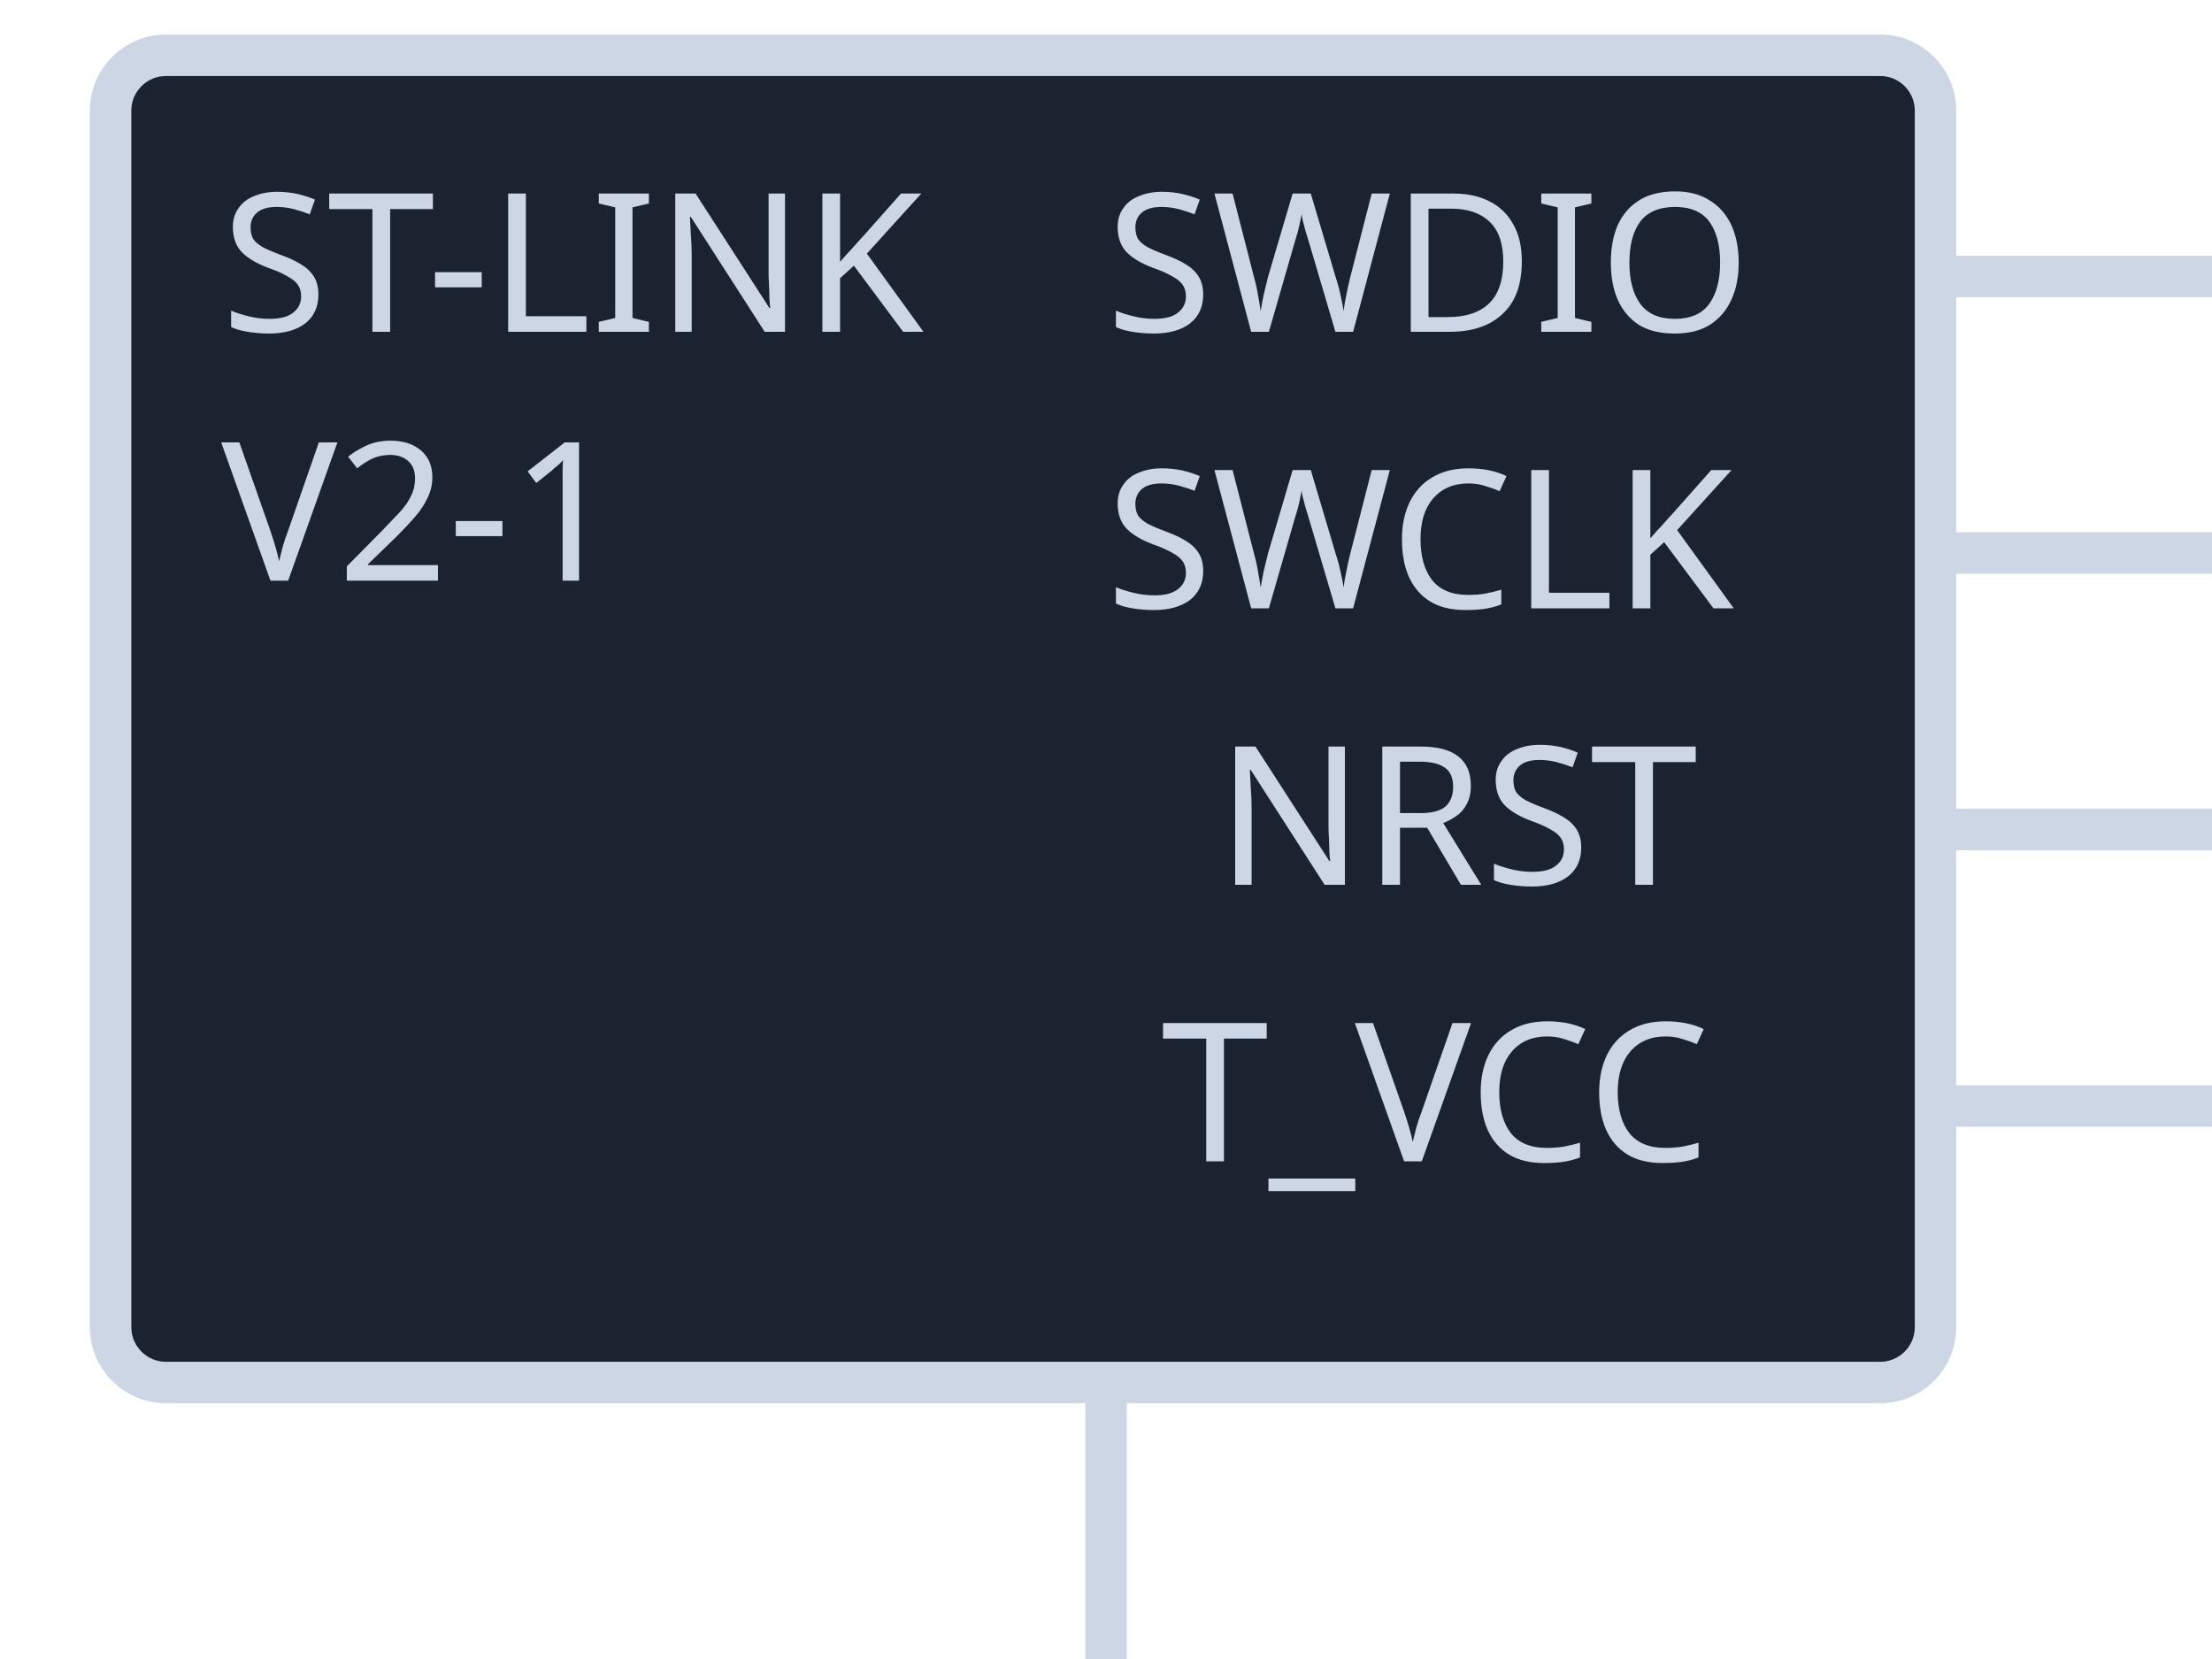
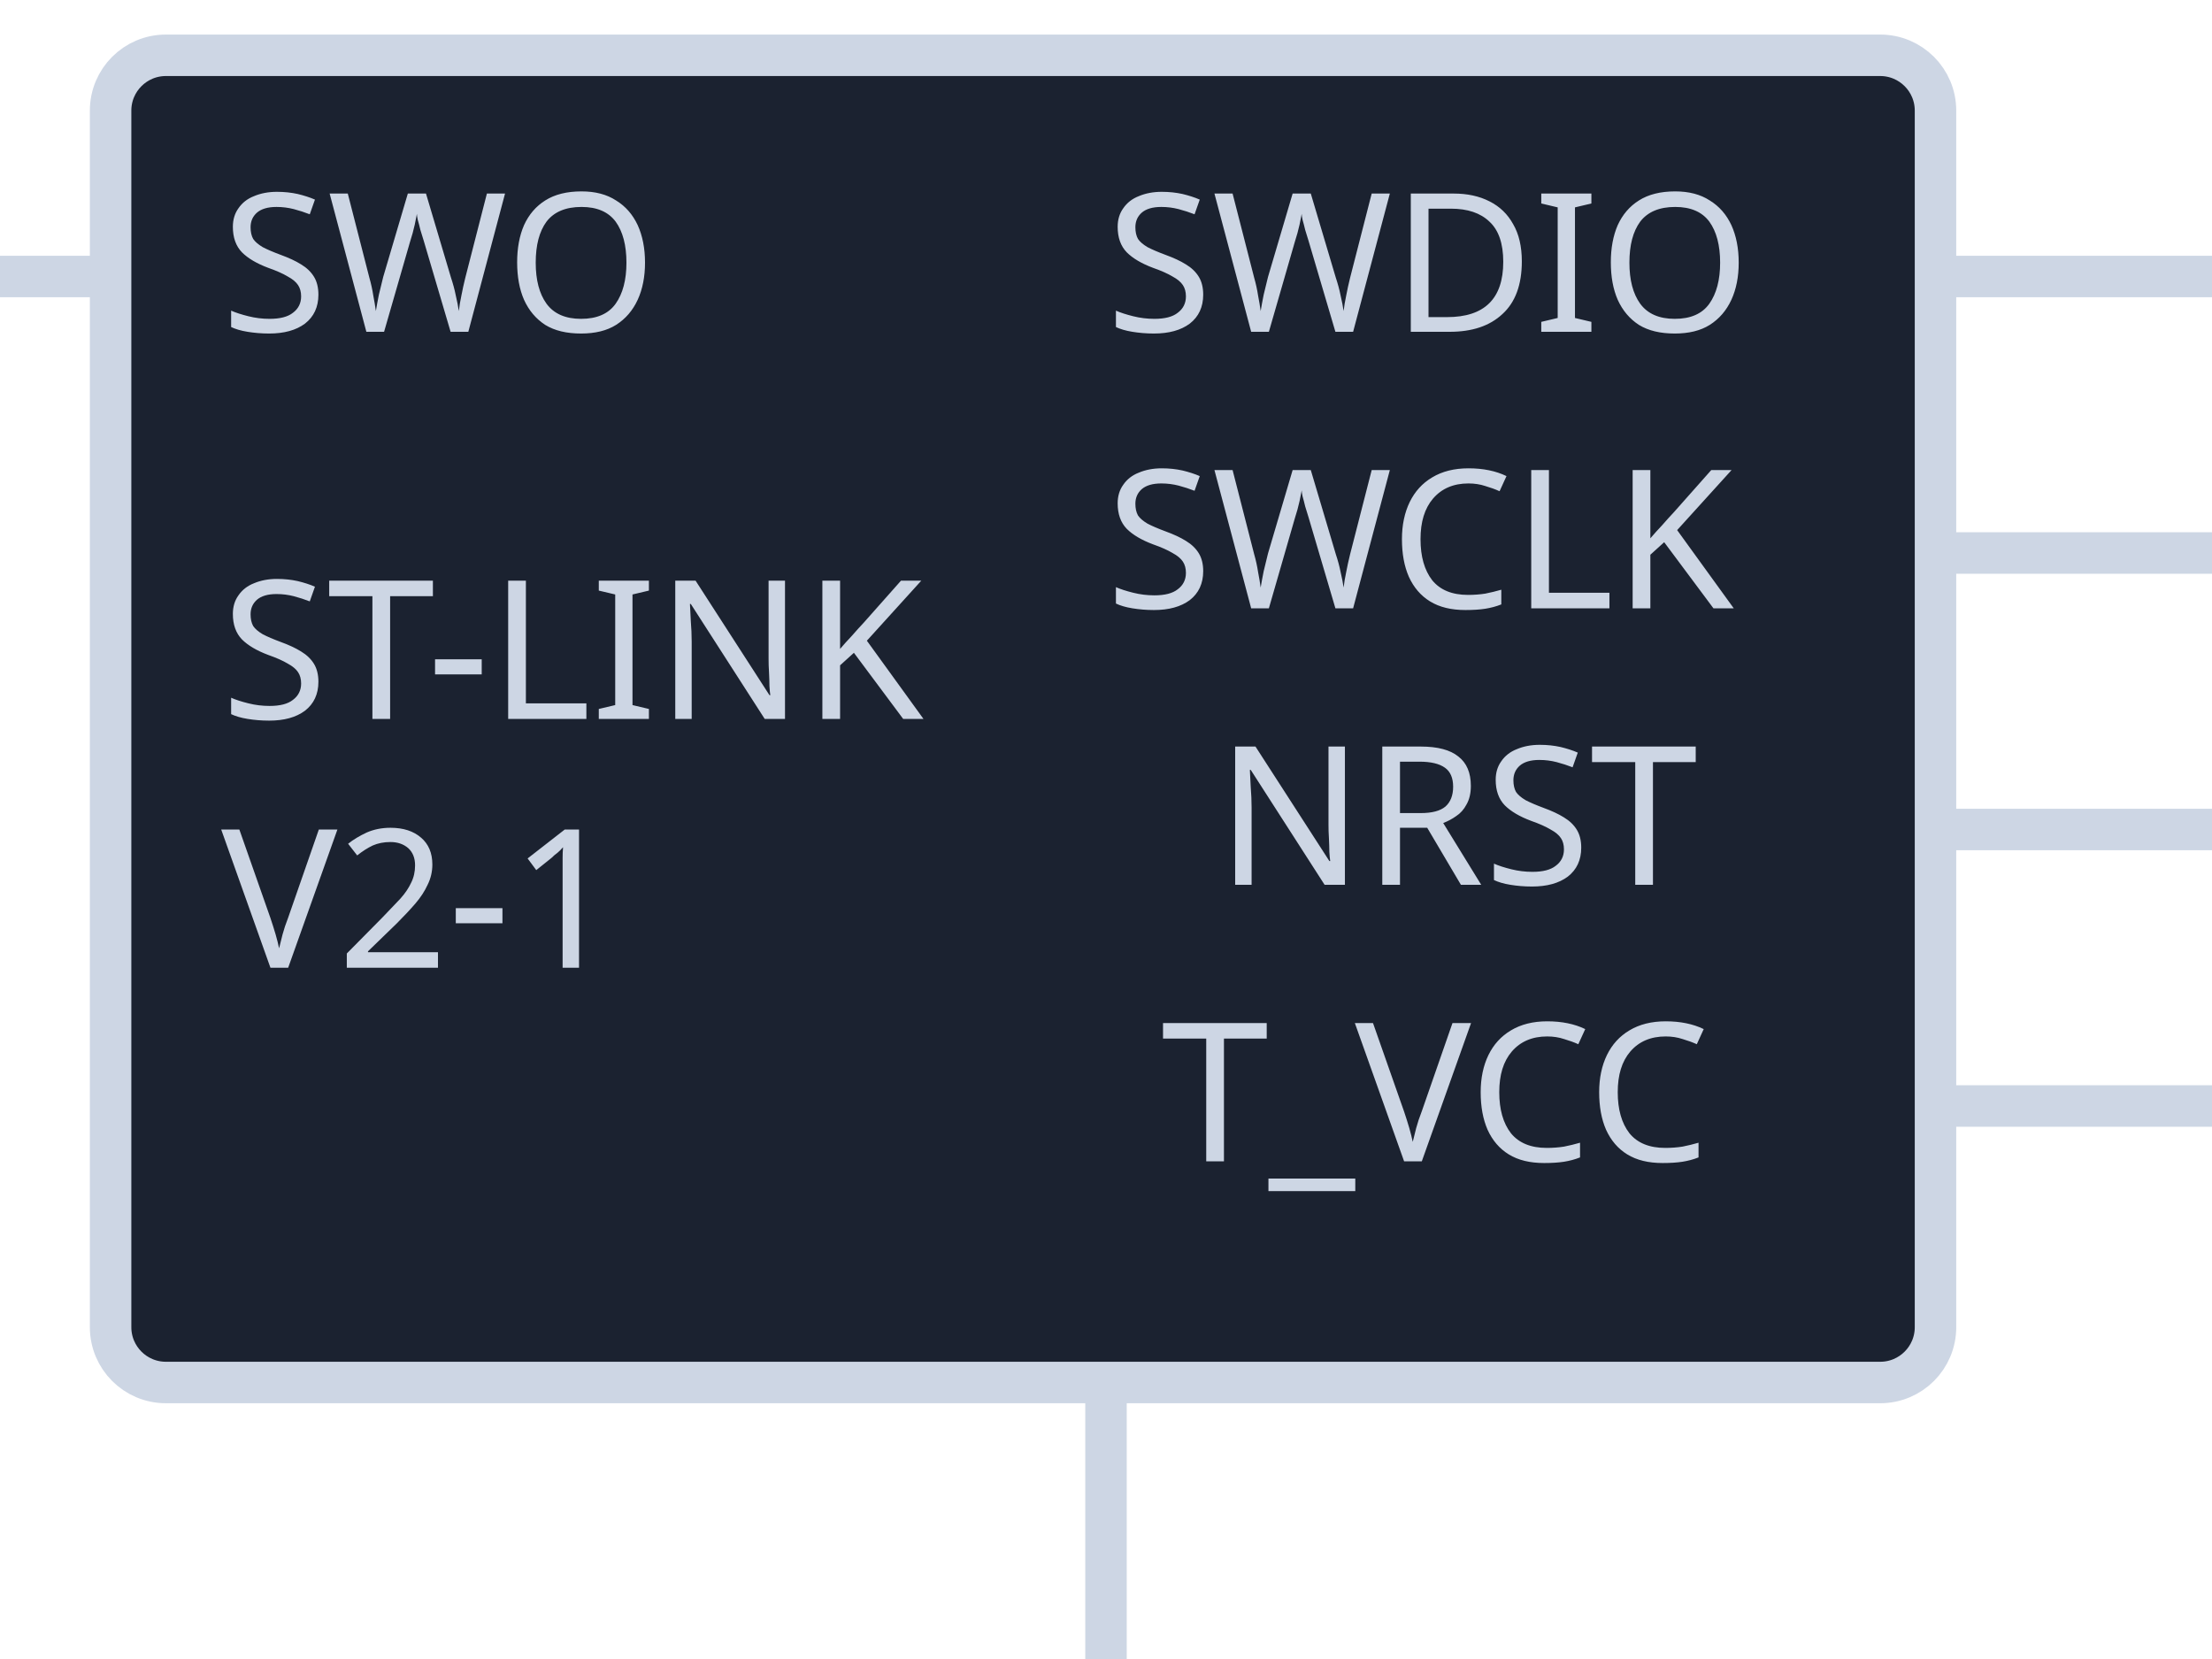
<svg xmlns="http://www.w3.org/2000/svg" viewBox="0 0 80 60" width="80" height="60" data-grid="10">
  <style>.s{stroke:var(--symbol-stroke,#cdd6e4);fill:none;stroke-width:1.5;stroke-linecap:round;stroke-linejoin:round}.f{stroke:var(--symbol-stroke,#cdd6e4);fill:var(--symbol-fill,#1b2230);stroke-width:1.5;stroke-linejoin:round}.t{fill:var(--symbol-stroke,#cdd6e4);font-family:sans-serif;font-size:7px}</style>
  <line class="s" id="pin-swdio" x1="80" y1="10" x2="70" y2="10" />
  <line class="s" id="pin-swclk" x1="80" y1="20" x2="70" y2="20" />
  <line class="s" id="pin-nrst" x1="80" y1="30" x2="70" y2="30" />
  <line class="s" id="pin-t_vcc" x1="80" y1="40" x2="70" y2="40" />
+   <line class="s" id="pin-swo" x1="0" y1="10" x2="4" y2="10" />
  <line class="s" id="pin-gnd" x1="40" y1="60" x2="40" y2="50" />
  <rect class="f" x="4" y="2" width="66" height="48" rx="2" />
-   <text class="t" x="8" y="12">ST-LINK</text>
-   <text class="t" x="8" y="21">V2-1</text>
+   <text class="t" x="8" y="12">SWO</text>
+   <text class="t" x="8" y="26">ST-LINK</text>
+   <text class="t" x="8" y="35">V2-1</text>
  <text class="t" x="40" y="12">SWDIO</text>
  <text class="t" x="40" y="22">SWCLK</text>
  <text class="t" x="44" y="32">NRST</text>
  <text class="t" x="42" y="42">T_VCC</text>
</svg>
